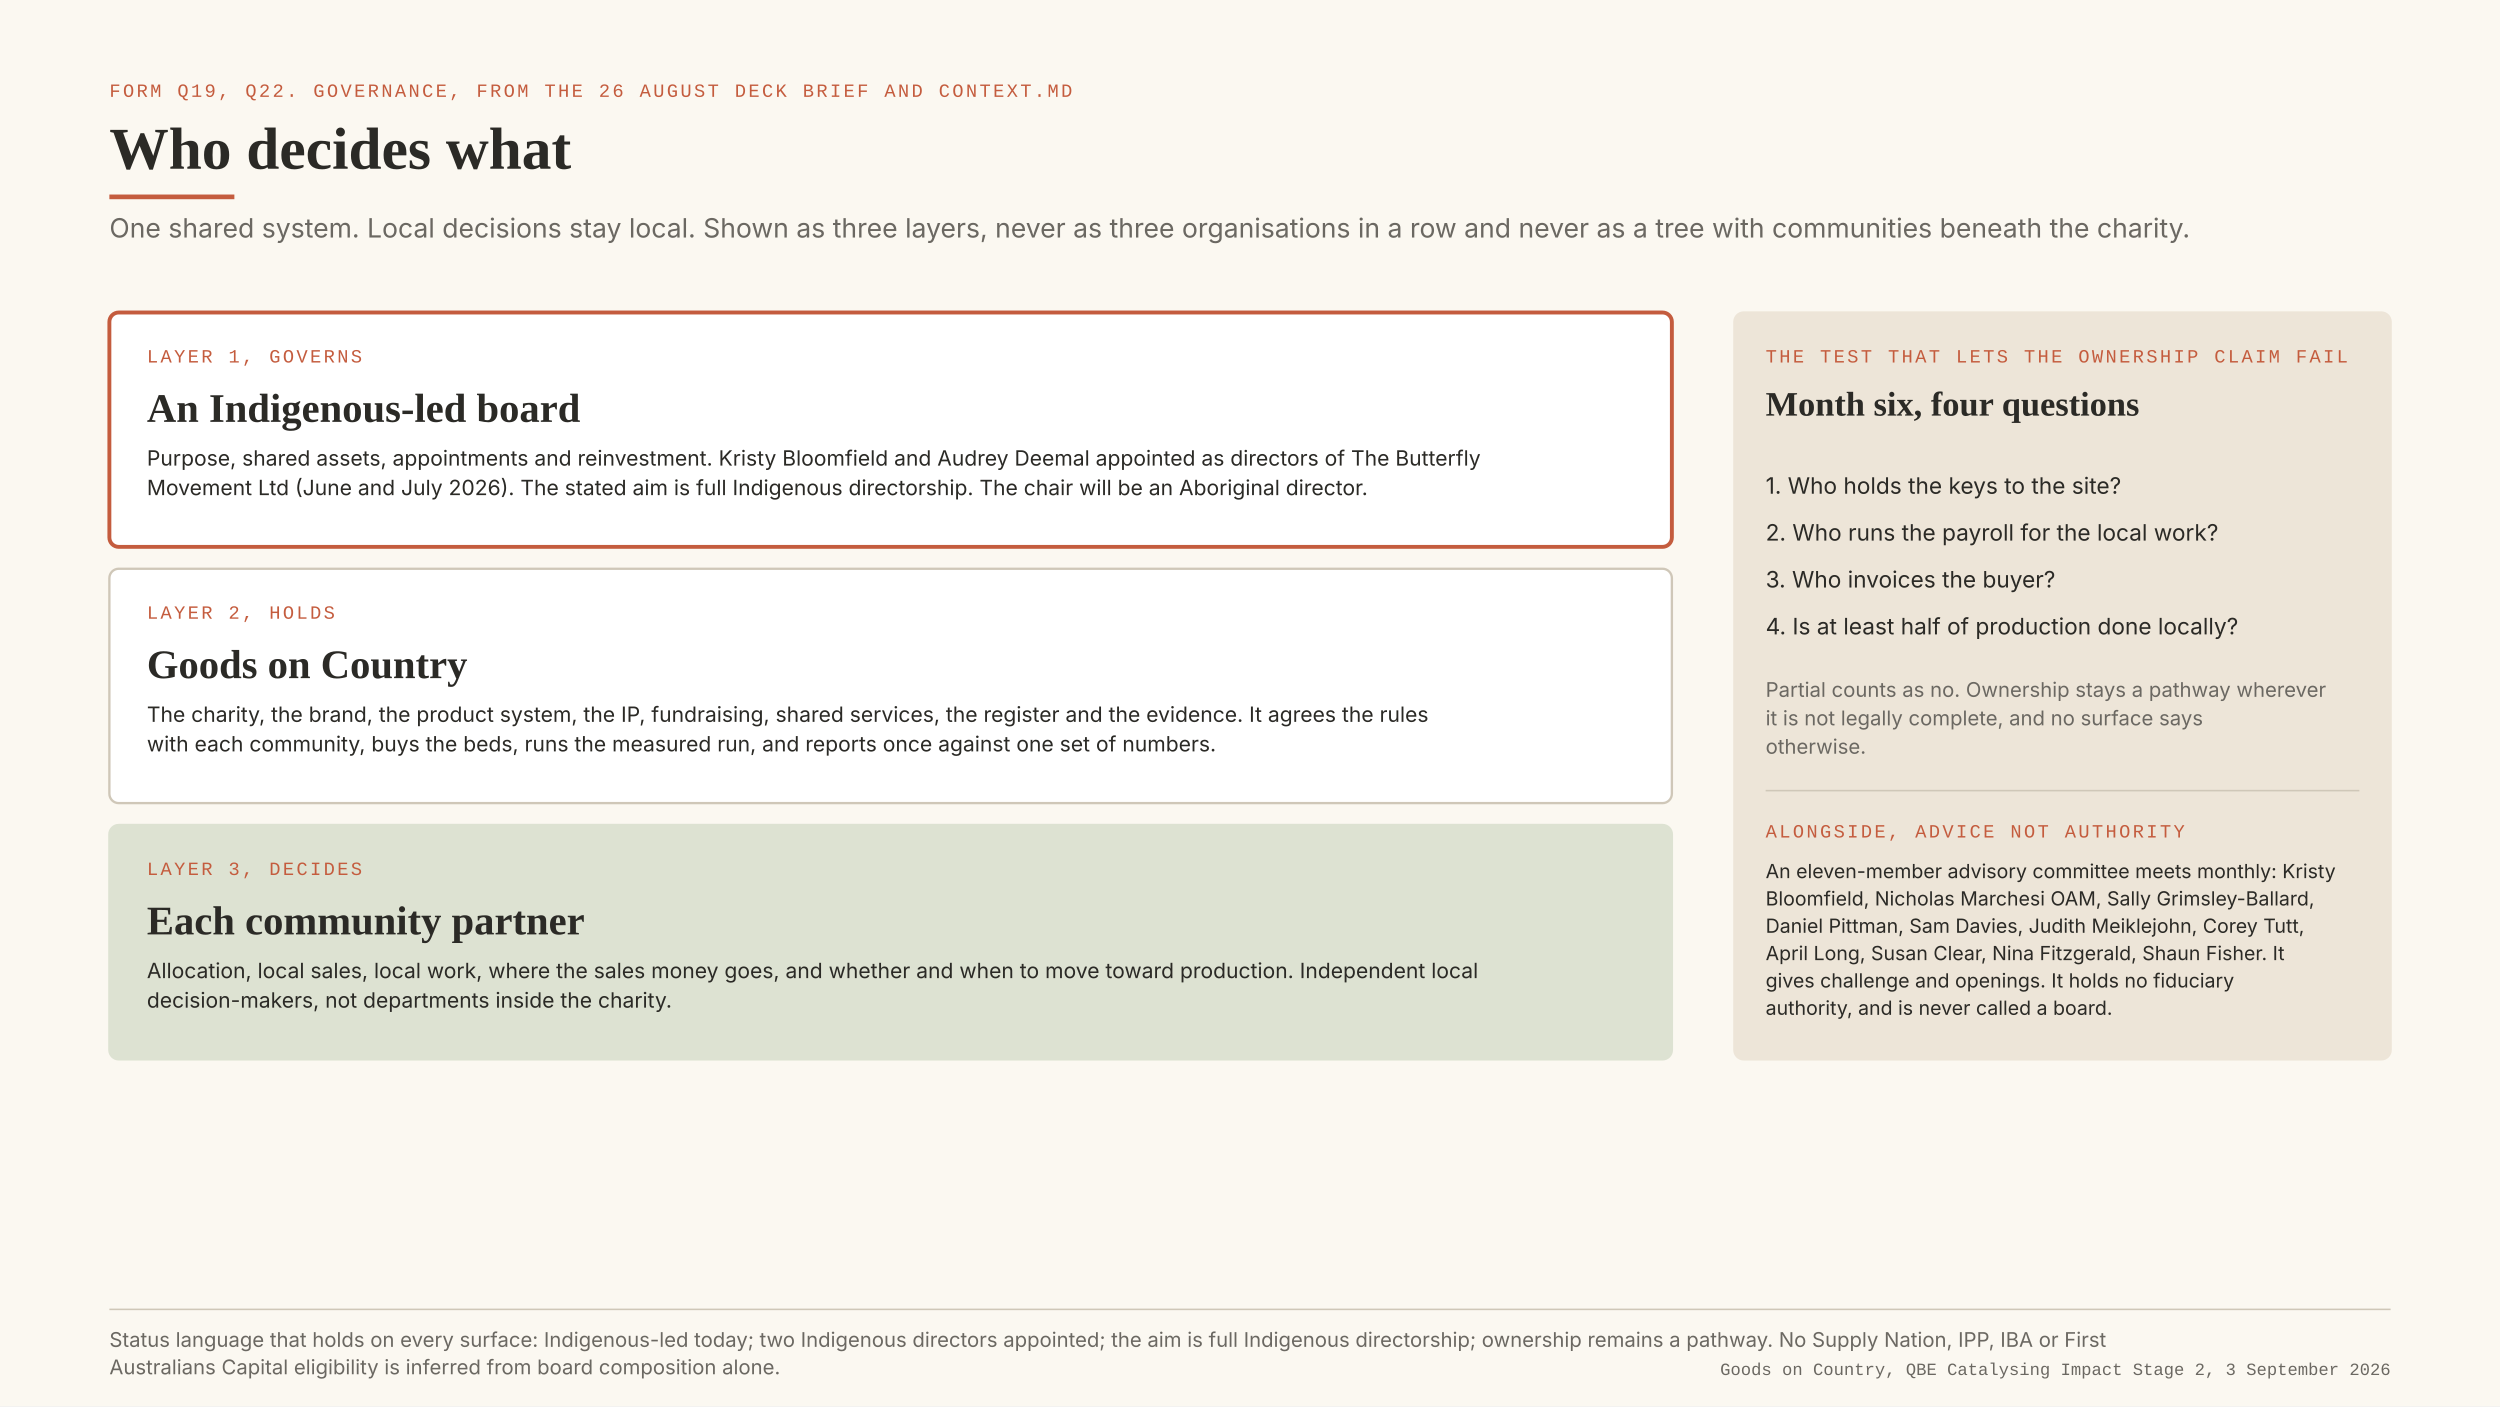
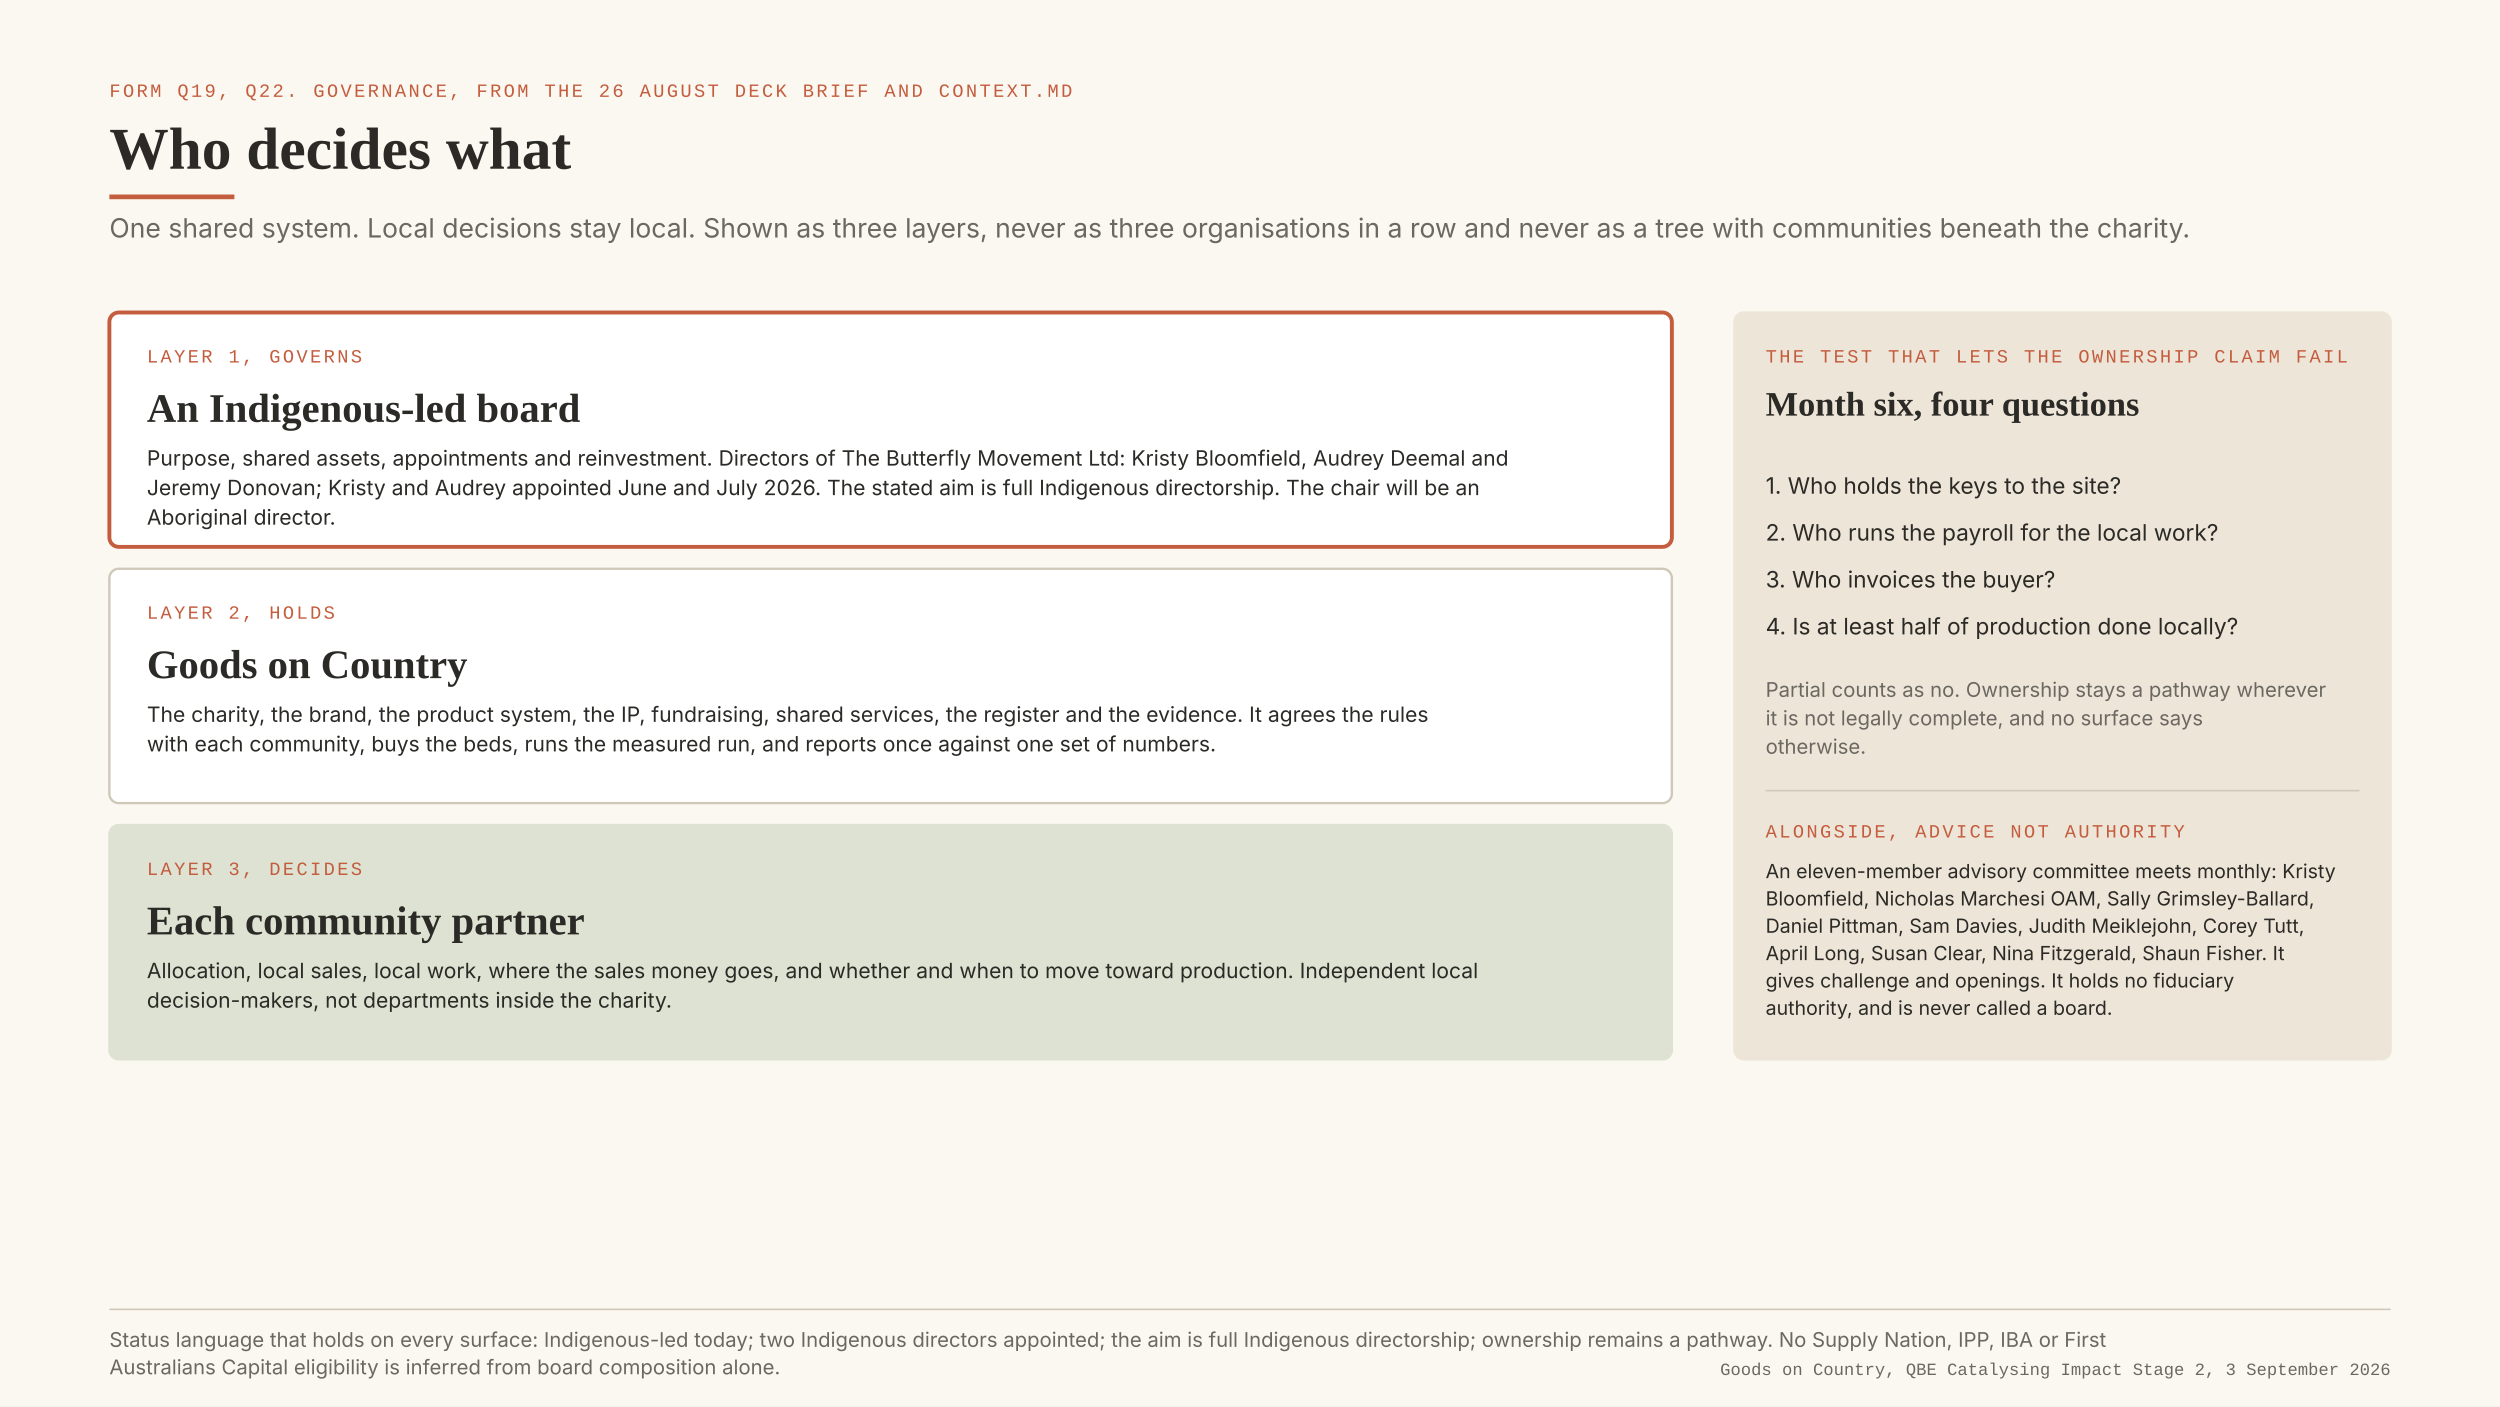
<svg xmlns="http://www.w3.org/2000/svg" width="1600" height="900" viewBox="0 0 1600 900">
  <defs>
    <marker id="ah-t" markerWidth="10" markerHeight="10" refX="8" refY="5" orient="auto" markerUnits="userSpaceOnUse">
      <path d="M0,0 L10,5 L0,10 z" fill="#C45C3E" />
    </marker>
    <marker id="ah-i" markerWidth="10" markerHeight="10" refX="8" refY="5" orient="auto" markerUnits="userSpaceOnUse">
      <path d="M0,0 L10,5 L0,10 z" fill="#2B2A26" />
    </marker>
  </defs>
  <rect width="1600" height="900" fill="#FBF8F1" />
  <text x="70" y="62" font-family="'Roboto Mono', Menlo, 'Courier New', monospace" font-size="12" fill="#C45C3E" font-weight="400" text-anchor="start" letter-spacing="1.5">FORM Q19, Q22. GOVERNANCE, FROM THE 26 AUGUST DECK BRIEF AND CONTEXT.MD</text>
  <text x="70" y="108" font-family="'Playfair Display', Georgia, 'Times New Roman', serif" font-size="38" fill="#2B2A26" font-weight="600" text-anchor="start" letter-spacing="0">Who decides what</text>
  <line x1="70" y1="126" x2="150" y2="126" stroke="#C45C3E" stroke-width="3" />
  <text x="70" y="152" font-family="Inter, 'Helvetica Neue', Helvetica, Arial, sans-serif" font-size="17" fill="#6B6862" font-weight="400" text-anchor="start" letter-spacing="0">One shared system. Local decisions stay local. Shown as three layers, never as three organisations in a row and never as a tree with communities beneath the charity.</text>
  <rect x="70" y="200" width="1000" height="150" rx="6" fill="#FFFFFF" stroke="#C45C3E" stroke-width="2.5" />
  <text x="94" y="232" font-family="'Roboto Mono', Menlo, 'Courier New', monospace" font-size="12" fill="#C45C3E" font-weight="400" text-anchor="start" letter-spacing="1.5">LAYER 1, GOVERNS</text>
  <text x="94" y="270" font-family="'Playfair Display', Georgia, 'Times New Roman', serif" font-size="26" fill="#2B2A26" font-weight="600" text-anchor="start" letter-spacing="0">An Indigenous-led board</text>
-   <text x="94" y="298" font-family="Inter, 'Helvetica Neue', Helvetica, Arial, sans-serif" font-size="13.5" fill="#2B2A26" font-weight="400" text-anchor="start" letter-spacing="0">Purpose, shared assets, appointments and reinvestment. Kristy Bloomfield and Audrey Deemal appointed as directors of The Butterfly</text>
-   <text x="94" y="316.9" font-family="Inter, 'Helvetica Neue', Helvetica, Arial, sans-serif" font-size="13.5" fill="#2B2A26" font-weight="400" text-anchor="start" letter-spacing="0">Movement Ltd (June and July 2026). The stated aim is full Indigenous directorship. The chair will be an Aboriginal director.</text>
+   <text x="94" y="298" font-family="Inter, 'Helvetica Neue', Helvetica, Arial, sans-serif" font-size="13.5" fill="#2B2A26" font-weight="400" text-anchor="start" letter-spacing="0">Purpose, shared assets, appointments and reinvestment. Directors of The Butterfly Movement Ltd: Kristy Bloomfield, Audrey Deemal and</text>
+   <text x="94" y="316.9" font-family="Inter, 'Helvetica Neue', Helvetica, Arial, sans-serif" font-size="13.5" fill="#2B2A26" font-weight="400" text-anchor="start" letter-spacing="0">Jeremy Donovan; Kristy and Audrey appointed June and July 2026. The stated aim is full Indigenous directorship. The chair will be an</text>
+   <text x="94" y="335.8" font-family="Inter, 'Helvetica Neue', Helvetica, Arial, sans-serif" font-size="13.5" fill="#2B2A26" font-weight="400" text-anchor="start" letter-spacing="0">Aboriginal director.</text>
  <rect x="70" y="364" width="1000" height="150" rx="6" fill="#FFFFFF" stroke="#CFC7B8" stroke-width="1.5" />
  <text x="94" y="396" font-family="'Roboto Mono', Menlo, 'Courier New', monospace" font-size="12" fill="#C45C3E" font-weight="400" text-anchor="start" letter-spacing="1.5">LAYER 2, HOLDS</text>
  <text x="94" y="434" font-family="'Playfair Display', Georgia, 'Times New Roman', serif" font-size="26" fill="#2B2A26" font-weight="600" text-anchor="start" letter-spacing="0">Goods on Country</text>
  <text x="94" y="462" font-family="Inter, 'Helvetica Neue', Helvetica, Arial, sans-serif" font-size="13.5" fill="#2B2A26" font-weight="400" text-anchor="start" letter-spacing="0">The charity, the brand, the product system, the IP, fundraising, shared services, the register and the evidence. It agrees the rules</text>
  <text x="94" y="480.9" font-family="Inter, 'Helvetica Neue', Helvetica, Arial, sans-serif" font-size="13.5" fill="#2B2A26" font-weight="400" text-anchor="start" letter-spacing="0">with each community, buys the beds, runs the measured run, and reports once against one set of numbers.</text>
  <rect x="70" y="528" width="1000" height="150" rx="6" fill="#DDE2D2" stroke="#DDE2D2" stroke-width="1.5" />
  <text x="94" y="560" font-family="'Roboto Mono', Menlo, 'Courier New', monospace" font-size="12" fill="#C45C3E" font-weight="400" text-anchor="start" letter-spacing="1.5">LAYER 3, DECIDES</text>
  <text x="94" y="598" font-family="'Playfair Display', Georgia, 'Times New Roman', serif" font-size="26" fill="#2B2A26" font-weight="600" text-anchor="start" letter-spacing="0">Each community partner</text>
  <text x="94" y="626" font-family="Inter, 'Helvetica Neue', Helvetica, Arial, sans-serif" font-size="13.5" fill="#2B2A26" font-weight="400" text-anchor="start" letter-spacing="0">Allocation, local sales, local work, where the sales money goes, and whether and when to move toward production. Independent local</text>
  <text x="94" y="644.9" font-family="Inter, 'Helvetica Neue', Helvetica, Arial, sans-serif" font-size="13.5" fill="#2B2A26" font-weight="400" text-anchor="start" letter-spacing="0">decision-makers, not departments inside the charity.</text>
  <rect x="1110" y="200" width="420" height="478" rx="6" fill="#EDE5D8" stroke="#EDE5D8" stroke-width="1.5" />
  <text x="1130" y="232" font-family="'Roboto Mono', Menlo, 'Courier New', monospace" font-size="12" fill="#C45C3E" font-weight="400" text-anchor="start" letter-spacing="1.5">THE TEST THAT LETS THE OWNERSHIP CLAIM FAIL</text>
  <text x="1130" y="266" font-family="'Playfair Display', Georgia, 'Times New Roman', serif" font-size="22" fill="#2B2A26" font-weight="600" text-anchor="start" letter-spacing="0">Month six, four questions</text>
  <text x="1130" y="316" font-family="Inter, 'Helvetica Neue', Helvetica, Arial, sans-serif" font-size="14.5" fill="#2B2A26" font-weight="400" text-anchor="start" letter-spacing="0">1.  Who holds the keys to the site?</text>
  <text x="1130" y="346" font-family="Inter, 'Helvetica Neue', Helvetica, Arial, sans-serif" font-size="14.5" fill="#2B2A26" font-weight="400" text-anchor="start" letter-spacing="0">2.  Who runs the payroll for the local work?</text>
  <text x="1130" y="376" font-family="Inter, 'Helvetica Neue', Helvetica, Arial, sans-serif" font-size="14.5" fill="#2B2A26" font-weight="400" text-anchor="start" letter-spacing="0">3.  Who invoices the buyer?</text>
  <text x="1130" y="406" font-family="Inter, 'Helvetica Neue', Helvetica, Arial, sans-serif" font-size="14.5" fill="#2B2A26" font-weight="400" text-anchor="start" letter-spacing="0">4.  Is at least half of production done locally?</text>
  <text x="1130" y="446" font-family="Inter, 'Helvetica Neue', Helvetica, Arial, sans-serif" font-size="13" fill="#6B6862" font-weight="400" text-anchor="start" letter-spacing="0">Partial counts as no. Ownership stays a pathway wherever</text>
  <text x="1130" y="464.2" font-family="Inter, 'Helvetica Neue', Helvetica, Arial, sans-serif" font-size="13" fill="#6B6862" font-weight="400" text-anchor="start" letter-spacing="0">it is not legally complete, and no surface says</text>
  <text x="1130" y="482.4" font-family="Inter, 'Helvetica Neue', Helvetica, Arial, sans-serif" font-size="13" fill="#6B6862" font-weight="400" text-anchor="start" letter-spacing="0">otherwise.</text>
  <line x1="1130" y1="506" x2="1510" y2="506" stroke="#CFC7B8" />
  <text x="1130" y="536" font-family="'Roboto Mono', Menlo, 'Courier New', monospace" font-size="12" fill="#C45C3E" font-weight="400" text-anchor="start" letter-spacing="1.5">ALONGSIDE, ADVICE NOT AUTHORITY</text>
  <text x="1130" y="562" font-family="Inter, 'Helvetica Neue', Helvetica, Arial, sans-serif" font-size="12.5" fill="#2B2A26" font-weight="400" text-anchor="start" letter-spacing="0">An eleven-member advisory committee meets monthly: Kristy</text>
  <text x="1130" y="579.5" font-family="Inter, 'Helvetica Neue', Helvetica, Arial, sans-serif" font-size="12.5" fill="#2B2A26" font-weight="400" text-anchor="start" letter-spacing="0">Bloomfield, Nicholas Marchesi OAM, Sally Grimsley-Ballard,</text>
  <text x="1130" y="597" font-family="Inter, 'Helvetica Neue', Helvetica, Arial, sans-serif" font-size="12.5" fill="#2B2A26" font-weight="400" text-anchor="start" letter-spacing="0">Daniel Pittman, Sam Davies, Judith Meiklejohn, Corey Tutt,</text>
  <text x="1130" y="614.5" font-family="Inter, 'Helvetica Neue', Helvetica, Arial, sans-serif" font-size="12.5" fill="#2B2A26" font-weight="400" text-anchor="start" letter-spacing="0">April Long, Susan Clear, Nina Fitzgerald, Shaun Fisher. It</text>
  <text x="1130" y="632" font-family="Inter, 'Helvetica Neue', Helvetica, Arial, sans-serif" font-size="12.5" fill="#2B2A26" font-weight="400" text-anchor="start" letter-spacing="0">gives challenge and openings. It holds no fiduciary</text>
  <text x="1130" y="649.5" font-family="Inter, 'Helvetica Neue', Helvetica, Arial, sans-serif" font-size="12.5" fill="#2B2A26" font-weight="400" text-anchor="start" letter-spacing="0">authority, and is never called a board.</text>
  <line x1="70" y1="838" x2="1530" y2="838" stroke="#CFC7B8" stroke-width="1" />
  <text x="70" y="862" font-family="Inter, 'Helvetica Neue', Helvetica, Arial, sans-serif" font-size="13" fill="#6B6862" font-weight="400" text-anchor="start" letter-spacing="0">Status language that holds on every surface: Indigenous-led today; two Indigenous directors appointed; the aim is full Indigenous directorship; ownership remains a pathway. No Supply Nation, IPP, IBA or First</text>
  <text x="70" y="879.55" font-family="Inter, 'Helvetica Neue', Helvetica, Arial, sans-serif" font-size="13" fill="#6B6862" font-weight="400" text-anchor="start" letter-spacing="0">Australians Capital eligibility is inferred from board composition alone.</text>
  <text x="1530" y="880" font-family="'Roboto Mono', Menlo, 'Courier New', monospace" font-size="11" fill="#6B6862" font-weight="400" text-anchor="end" letter-spacing="0">Goods on Country, QBE Catalysing Impact Stage 2, 3 September 2026</text>
</svg>
